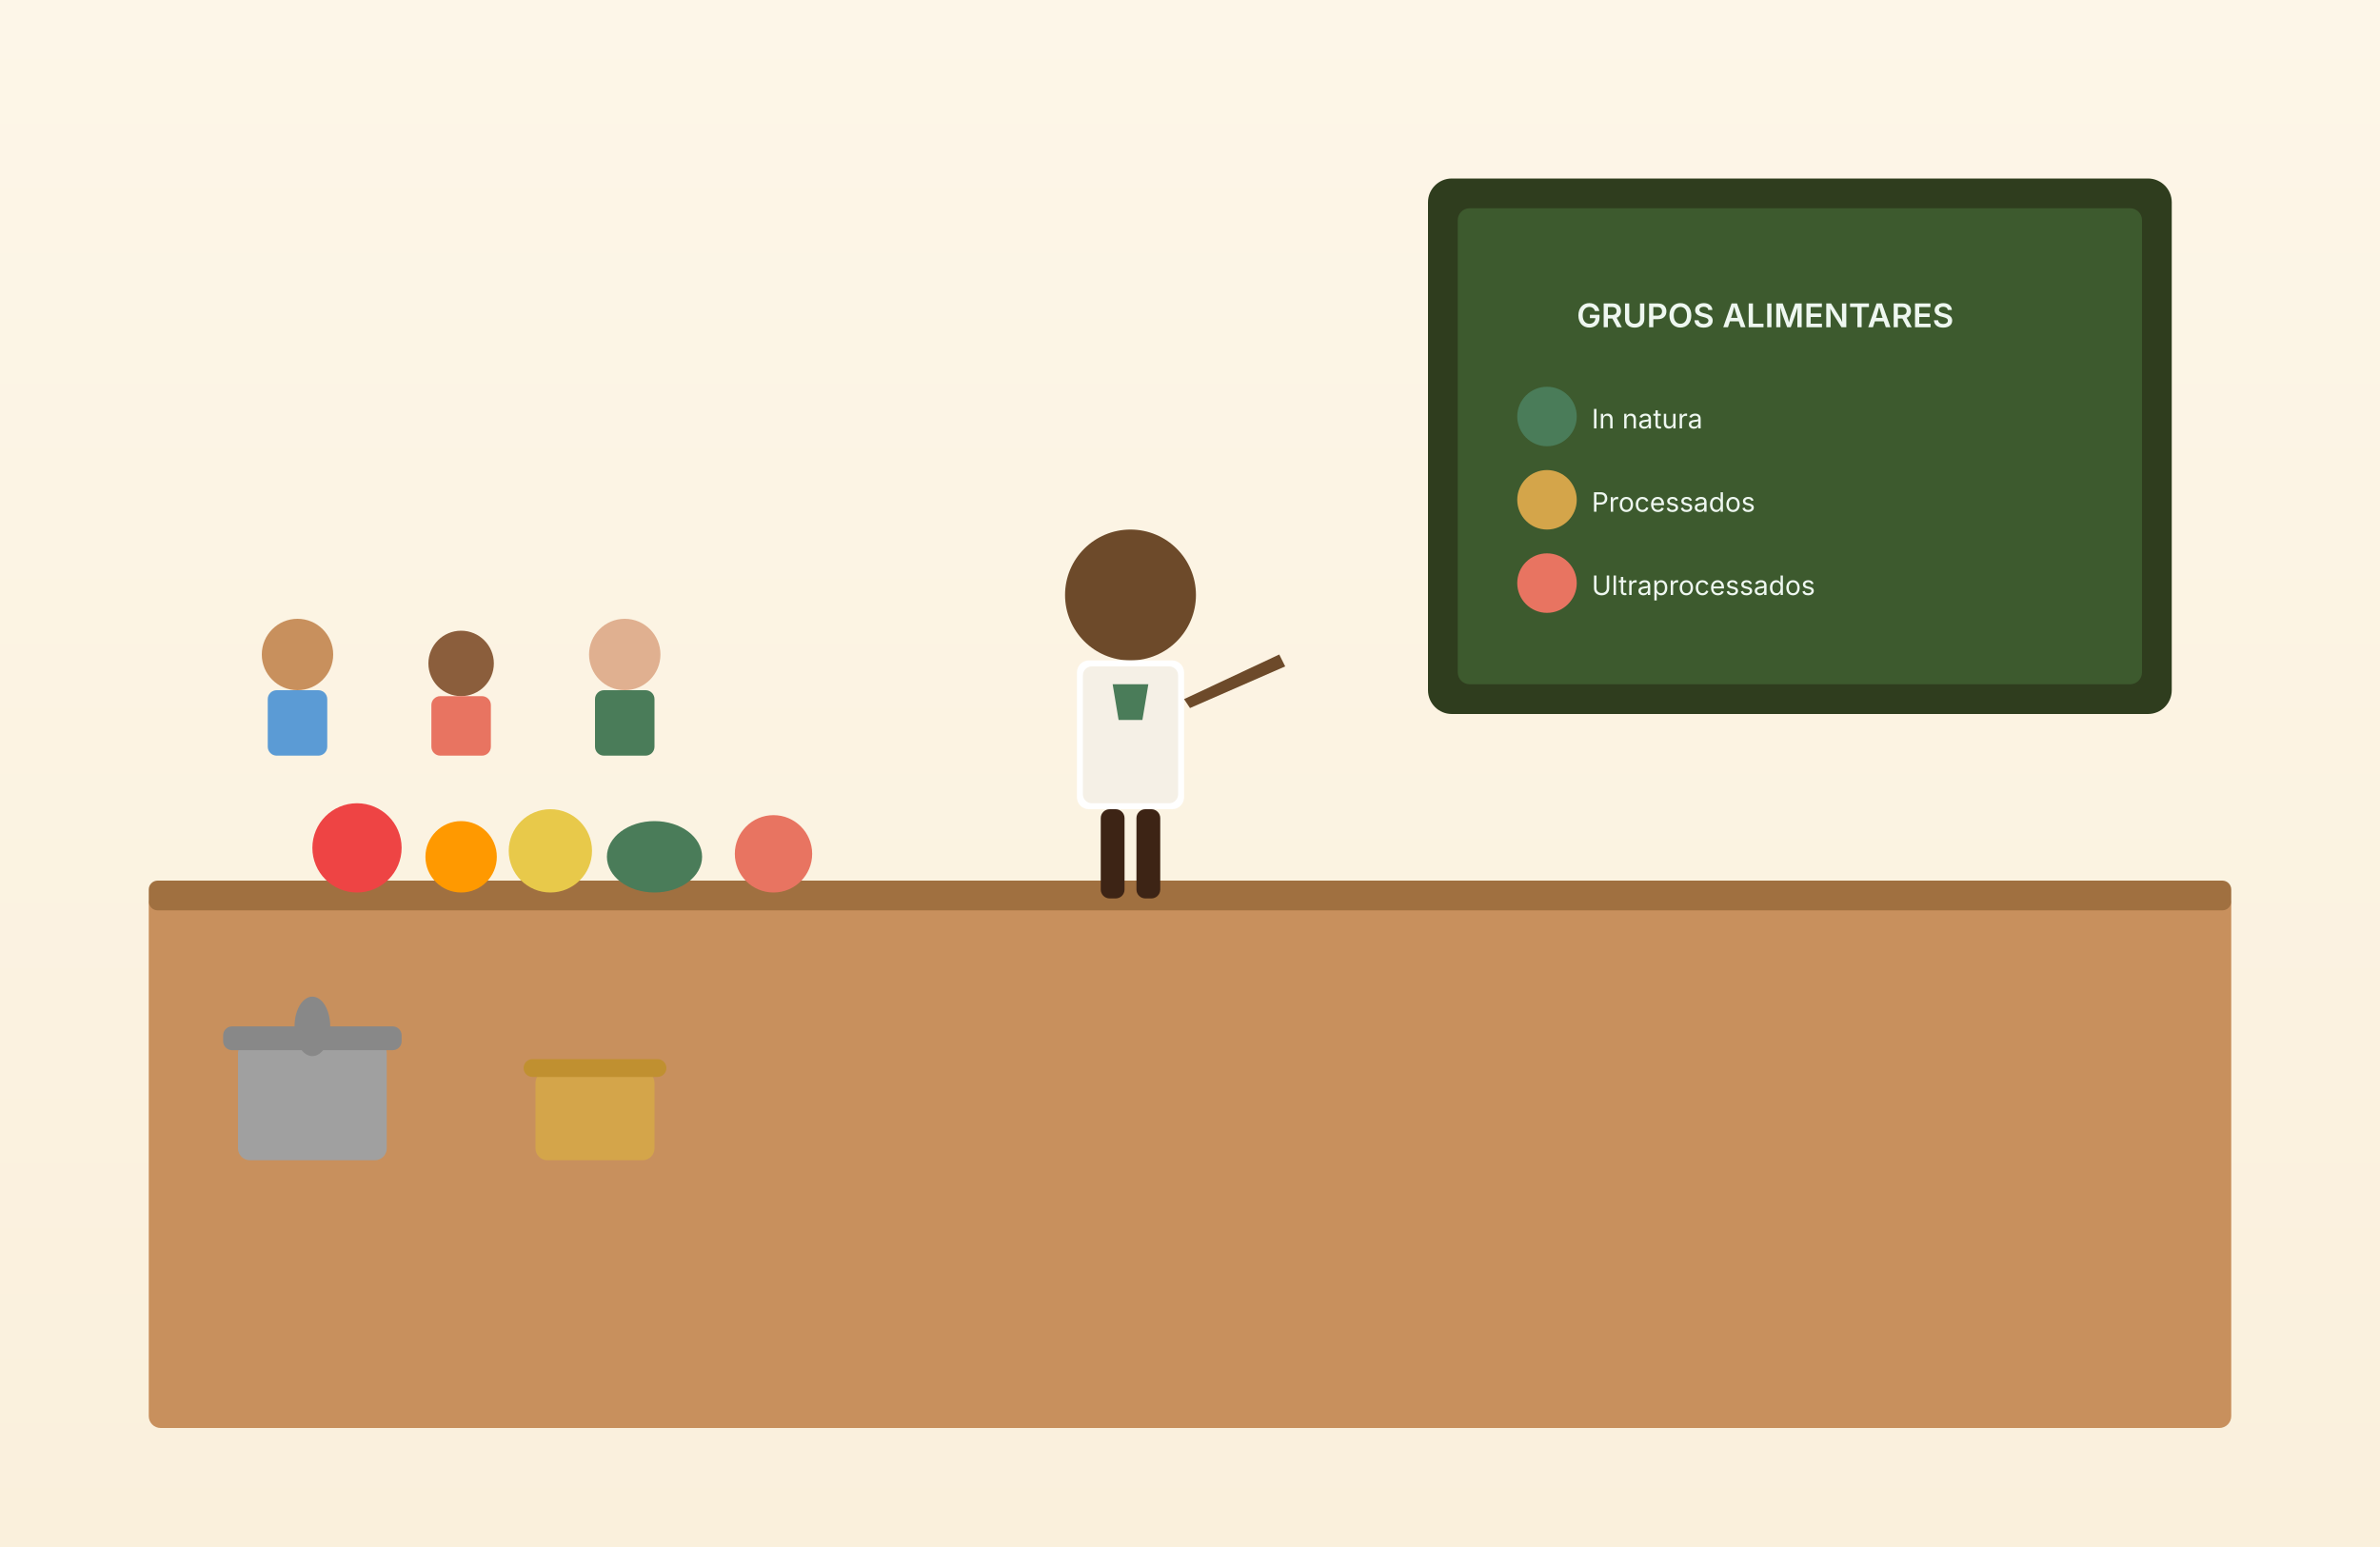
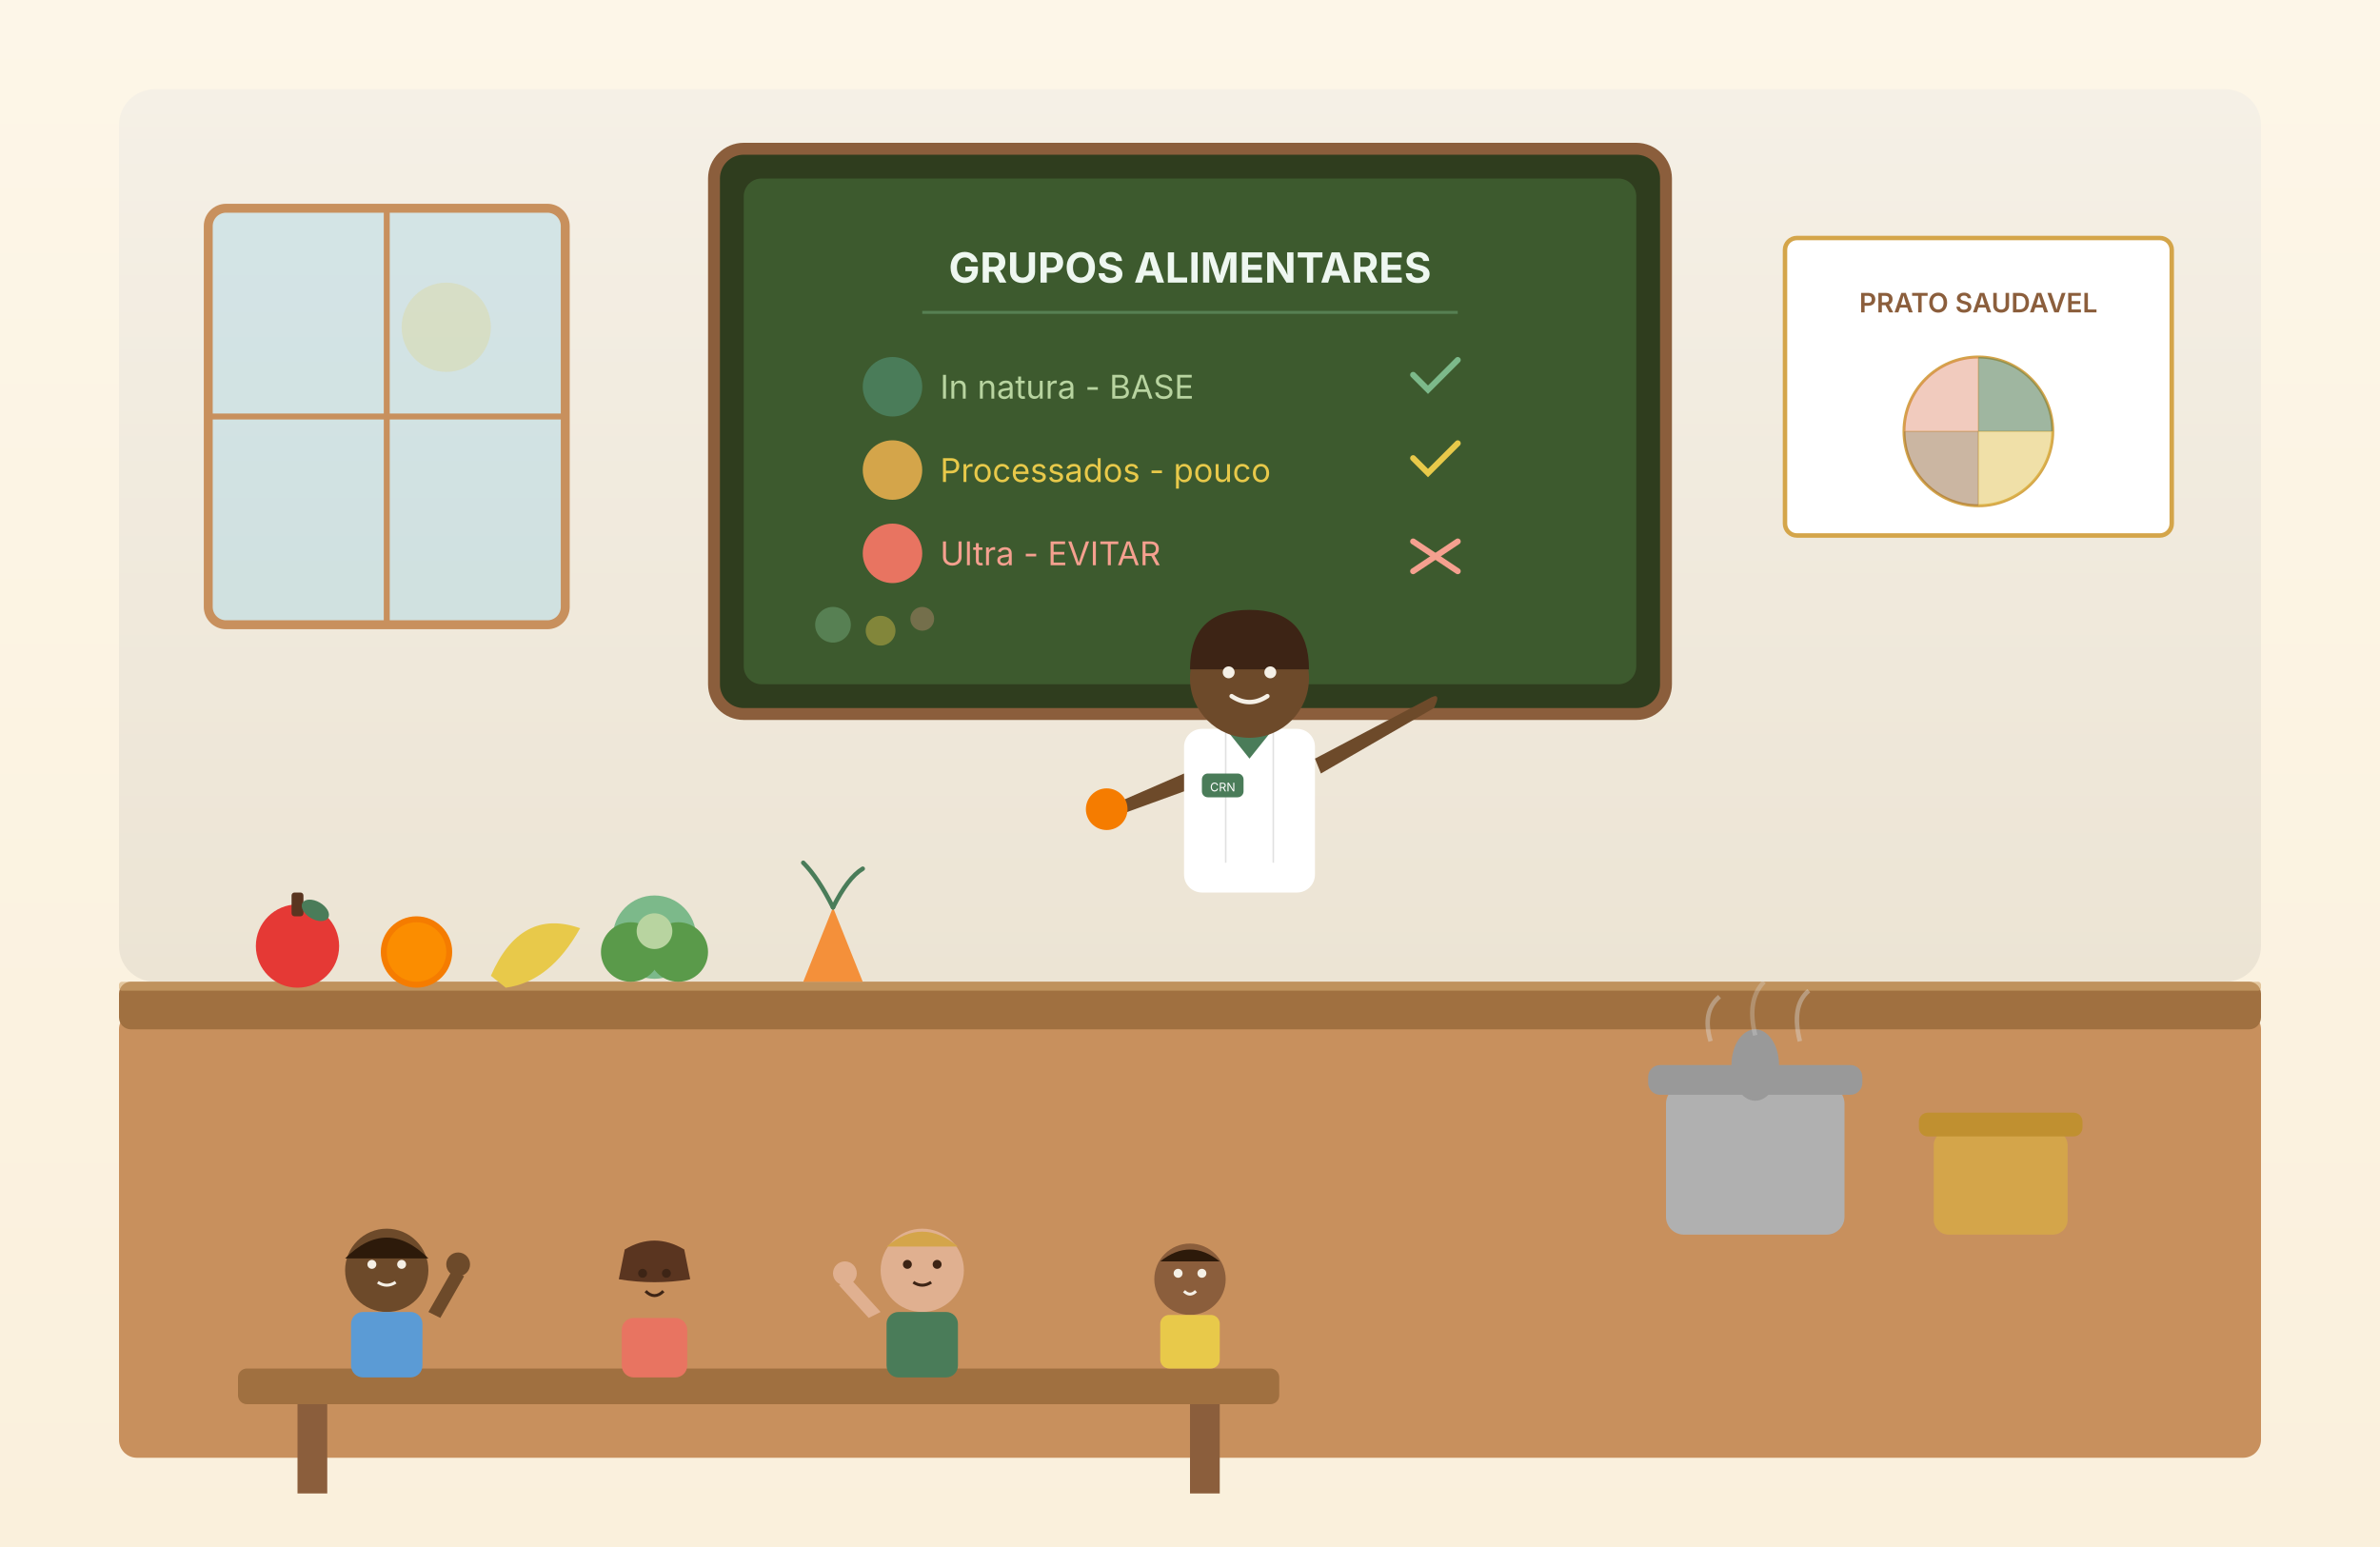
<svg xmlns="http://www.w3.org/2000/svg" viewBox="0 0 800 520">
  <defs>
    <linearGradient id="bg-nutri" x1="0" x2="0" y1="0" y2="1">
      <stop offset="0" stop-color="#fdf6e8" />
      <stop offset="1" stop-color="#faf0dc" />
    </linearGradient>
+     <linearGradient id="wall" x1="0" x2="0" y1="0" y2="1">
+       <stop offset="0" stop-color="#f5f0e6" />
+       <stop offset="1" stop-color="#ece4d4" />
+     </linearGradient>
  </defs>
  <rect width="800" height="520" fill="url(#bg-nutri)" />
-   <rect x="50" y="300" width="700" height="180" rx="4" fill="#c8905d" />
-   <rect x="50" y="296" width="700" height="10" rx="3" fill="#a07040" />
-   <rect x="480" y="60" width="250" height="180" rx="8" fill="#2F3D1E" />
-   <rect x="490" y="70" width="230" height="160" rx="4" fill="#3d5a2e" />
-   <text x="530" y="110" font-family="Inter,sans-serif" font-size="11" fill="#eef7f0" font-weight="600">GRUPOS ALIMENTARES</text>
-   <circle cx="520" cy="140" r="10" fill="#4A7C59" />
-   <text x="535" y="144" font-family="Inter,sans-serif" font-size="9" fill="#eef7f0">In natura</text>
-   <circle cx="520" cy="168" r="10" fill="#D4A54A" />
-   <text x="535" y="172" font-family="Inter,sans-serif" font-size="9" fill="#eef7f0">Processados</text>
-   <circle cx="520" cy="196" r="10" fill="#E87461" />
-   <text x="535" y="200" font-family="Inter,sans-serif" font-size="9" fill="#eef7f0">Ultraprocessados</text>
-   <g transform="translate(380 280)">
-     <circle cx="0" cy="-80" r="22" fill="#6d4a2a" />
-     <rect x="-18" y="-58" width="36" height="50" rx="4" fill="white" />
-     <rect x="-16" y="-56" width="32" height="46" rx="3" fill="#f5f0e6" />
-     <path d="M-6 -50 L6 -50 L4 -38 L-4 -38Z" fill="#4A7C59" />
-     <rect x="-10" y="-8" width="8" height="30" rx="3" fill="#3d2415" />
-     <rect x="2" y="-8" width="8" height="30" rx="3" fill="#3d2415" />
-     <path d="M18 -45 L50 -60 L52 -56 L20 -42Z" fill="#6d4a2a" />
+   <rect x="40" y="30" width="720" height="300" rx="12" fill="url(#wall)" />
+   <rect x="240" y="50" width="320" height="190" rx="10" fill="#2F3D1E" />
+   <rect x="250" y="60" width="300" height="170" rx="6" fill="#3d5a2e" />
+   <rect x="240" y="50" width="320" height="190" rx="10" fill="none" stroke="#8B5E3C" stroke-width="4" />
+   <text x="400" y="95" text-anchor="middle" font-family="Inter,sans-serif" font-size="14" fill="#eef7f0" font-weight="700">GRUPOS ALIMENTARES</text>
+   <line x1="310" y1="105" x2="490" y2="105" stroke="#7CB98A" stroke-width="1" opacity="0.4" />
+   <circle cx="300" cy="130" r="10" fill="#4A7C59" />
+   <text x="316" y="134" font-family="Inter,sans-serif" font-size="11" fill="#b8d4a0">In natura - BASE</text>
+   <circle cx="300" cy="158" r="10" fill="#D4A54A" />
+   <text x="316" y="162" font-family="Inter,sans-serif" font-size="11" fill="#E8C94A">Processados - pouco</text>
+   <circle cx="300" cy="186" r="10" fill="#E87461" />
+   <text x="316" y="190" font-family="Inter,sans-serif" font-size="11" fill="#F5A08F">Ultra - EVITAR</text>
+   <path d="M475 126 L480 131 L490 121" stroke="#7CB98A" stroke-width="2" fill="none" stroke-linecap="round" />
+   <path d="M475 154 L480 159 L490 149" stroke="#E8C94A" stroke-width="2" fill="none" stroke-linecap="round" />
+   <line x1="475" y1="182" x2="490" y2="192" stroke="#F5A08F" stroke-width="2" stroke-linecap="round" />
+   <line x1="490" y1="182" x2="475" y2="192" stroke="#F5A08F" stroke-width="2" stroke-linecap="round" />
+   <circle cx="280" cy="210" r="6" fill="#7CB98A" opacity="0.4" />
+   <circle cx="296" cy="212" r="5" fill="#E8C94A" opacity="0.4" />
+   <circle cx="310" cy="208" r="4" fill="#F5A08F" opacity="0.3" />
+   <rect x="70" y="70" width="120" height="140" rx="6" fill="#87CEEB" opacity="0.3" />
+   <rect x="70" y="70" width="120" height="140" rx="6" fill="none" stroke="#c8905d" stroke-width="3" />
+   <line x1="130" y1="70" x2="130" y2="210" stroke="#c8905d" stroke-width="2" />
+   <line x1="70" y1="140" x2="190" y2="140" stroke="#c8905d" stroke-width="2" />
+   <circle cx="150" cy="110" r="15" fill="#E8C94A" opacity="0.2" />
+   <rect x="600" y="80" width="130" height="100" rx="4" fill="white" stroke="#D4A54A" stroke-width="1.5" />
+   <text x="665" y="105" text-anchor="middle" font-family="Inter,sans-serif" font-size="9" fill="#8B5E3C" font-weight="600">PRATO SAUDAVEL</text>
+   <circle cx="665" cy="145" r="25" fill="#f5f0e6" stroke="#D4A54A" stroke-width="1" />
+   <path d="M665 120 L665 170" stroke="#D4A54A" stroke-width="0.5" opacity="0.5" />
+   <path d="M640 145 L690 145" stroke="#D4A54A" stroke-width="0.5" opacity="0.5" />
+   <path d="M665 145 L665 120 A25 25 0 0 1 690 145Z" fill="#4A7C59" opacity="0.5" />
+   <path d="M665 145 L690 145 A25 25 0 0 1 665 170Z" fill="#E8C94A" opacity="0.4" />
+   <path d="M665 145 L665 170 A25 25 0 0 1 640 145Z" fill="#8B5E3C" opacity="0.4" />
+   <path d="M665 145 L640 145 A25 25 0 0 1 665 120Z" fill="#E87461" opacity="0.3" />
+   <rect x="40" y="340" width="720" height="150" rx="6" fill="#c8905d" />
+   <rect x="40" y="330" width="720" height="16" rx="4" fill="#a07040" />
+   <rect x="40" y="330" width="720" height="3" rx="1" fill="#d4a870" opacity="0.6" />
+   <g>
+     <circle cx="100" cy="318" r="14" fill="#e53935" />
+     <rect x="98" y="300" width="4" height="8" rx="1" fill="#5a3520" />
+     <ellipse cx="106" cy="306" rx="5" ry="3" fill="#4A7C59" transform="rotate(30 106 306)" />
+     <circle cx="140" cy="320" r="12" fill="#f57c00" />
+     <circle cx="140" cy="320" r="10" fill="#ff9800" opacity="0.6" />
+     <path d="M165 328 Q175 305 195 312 Q185 330 170 332Z" fill="#E8C94A" />
+     <g transform="translate(220 315)">
+       <circle cx="0" cy="0" r="14" fill="#7CB98A" />
+       <circle cx="-8" cy="5" r="10" fill="#5a9a4a" />
+       <circle cx="8" cy="5" r="10" fill="#5a9a4a" />
+       <circle cx="0" cy="-2" r="6" fill="#b8d4a0" />
+     </g>
+     <path d="M270 330 L280 305 L290 330Z" fill="#f4903a" rx="3" />
+     <g stroke="#4A7C59" stroke-width="1.5" fill="none" stroke-linecap="round">
+       <path d="M280 305 Q275 295 270 290" />
+       <path d="M280 305 Q285 295 290 292" />
+     </g>
  </g>
  <g>
-     <circle cx="120" cy="285" r="15" fill="#e44" />
-     <circle cx="155" cy="288" r="12" fill="#f90" />
-     <circle cx="185" cy="286" r="14" fill="#E8C94A" />
-     <ellipse cx="220" cy="288" rx="16" ry="12" fill="#4A7C59" />
-     <circle cx="260" cy="287" r="13" fill="#E87461" />
+     <rect x="560" y="365" width="60" height="50" rx="6" fill="#b0b0b0" />
+     <rect x="554" y="358" width="72" height="10" rx="4" fill="#999" />
+     <ellipse cx="590" cy="358" rx="8" ry="12" fill="#999" />
+     <path d="M575 350 Q572 340 578 335" stroke="#ddd" stroke-width="1.5" fill="none" opacity="0.4" />
+     <path d="M590 348 Q587 336 593 330" stroke="#ddd" stroke-width="1.5" fill="none" opacity="0.3" />
+     <path d="M605 350 Q602 338 608 333" stroke="#ddd" stroke-width="1.5" fill="none" opacity="0.4" />
+     <rect x="650" y="380" width="45" height="35" rx="5" fill="#D4A54A" />
+     <rect x="645" y="374" width="55" height="8" rx="3" fill="#c09030" />
  </g>
-   <g>
-     <rect x="80" y="350" width="50" height="40" rx="4" fill="#a0a0a0" />
-     <rect x="75" y="345" width="60" height="8" rx="3" fill="#888" />
-     <ellipse cx="105" cy="345" rx="6" ry="10" fill="#888" />
-     <rect x="180" y="360" width="40" height="30" rx="4" fill="#d4a54a" />
-     <rect x="176" y="356" width="48" height="6" rx="3" fill="#c09030" />
+   <g transform="translate(420 310)">
+     <rect x="-22" y="-65" width="44" height="55" rx="6" fill="white" />
+     <line x1="-8" y1="-65" x2="-8" y2="-20" stroke="#e0e0e0" stroke-width="0.5" />
+     <line x1="8" y1="-65" x2="8" y2="-20" stroke="#e0e0e0" stroke-width="0.5" />
+     <path d="M-8 -65 L0 -55 L8 -65" fill="#4A7C59" />
+     <rect x="-16" y="-50" width="14" height="8" rx="2" fill="#4A7C59" />
+     <text x="-9" y="-44" text-anchor="middle" font-family="Inter,sans-serif" font-size="4" fill="white">CRN</text>
+     <circle cx="0" cy="-82" r="20" fill="#6d4a2a" />
+     <path d="M-20 -85 Q-20 -105 0 -105 Q20 -105 20 -85" fill="#3d2415" />
+     <path d="M-6 -76 Q0 -72 6 -76" stroke="#f5f0e6" stroke-width="1.5" fill="none" stroke-linecap="round" />
+     <circle cx="-7" cy="-84" r="2" fill="#f5f0e6" />
+     <circle cx="7" cy="-84" r="2" fill="#f5f0e6" />
+     <path d="M22 -55 L60 -75 Q65 -78 62 -72 L24 -50Z" fill="#6d4a2a" />
+     <path d="M-22 -50 L-45 -40 Q-48 -38 -44 -36 L-22 -44Z" fill="#6d4a2a" />
+     <circle cx="-48" cy="-38" r="7" fill="#f57c00" />
  </g>
-   <g transform="translate(100 220)">
-     <circle cx="0" cy="0" r="12" fill="#c8905d" />
-     <rect x="-10" y="12" width="20" height="22" rx="3" fill="#5B9BD5" />
-     <circle cx="55" cy="3" r="11" fill="#8B5E3C" />
-     <rect x="45" y="14" width="20" height="20" rx="3" fill="#E87461" />
-     <circle cx="110" cy="0" r="12" fill="#e0b090" />
-     <rect x="100" y="12" width="20" height="22" rx="3" fill="#4A7C59" />
+   <rect x="80" y="460" width="350" height="12" rx="3" fill="#a07040" />
+   <rect x="100" y="472" width="10" height="30" fill="#8B5E3C" />
+   <rect x="400" y="472" width="10" height="30" fill="#8B5E3C" />
+   <g transform="translate(130 445)">
+     <circle cx="0" cy="-18" r="14" fill="#6d4a2a" />
+     <path d="M-14 -22 Q0 -36 14 -22" fill="#2d1a0a" />
+     <rect x="-12" y="-4" width="24" height="22" rx="4" fill="#5B9BD5" />
+     <circle cx="-5" cy="-20" r="1.5" fill="#f5f0e6" />
+     <circle cx="5" cy="-20" r="1.5" fill="#f5f0e6" />
+     <path d="M-3 -14 Q0 -12 3 -14" stroke="#f5f0e6" stroke-width="1" fill="none" />
+     <path d="M14 -4 L22 -18 L26 -16 L18 -2Z" fill="#6d4a2a" />
+     <circle cx="24" cy="-20" r="4" fill="#6d4a2a" />
+   </g>
+   <g transform="translate(220 448)">
+     <circle cx="0" cy="-18" r="13" fill="#c8905d" />
+     <path d="M-10 -28 Q0 -34 10 -28 L12 -18 Q0 -16 -12 -18Z" fill="#5a3520" />
+     <rect x="-11" y="-5" width="22" height="20" rx="4" fill="#E87461" />
+     <circle cx="-4" cy="-20" r="1.5" fill="#3d2415" />
+     <circle cx="4" cy="-20" r="1.5" fill="#3d2415" />
+     <path d="M-3 -14 Q0 -11 3 -14" stroke="#3d2415" stroke-width="1" fill="none" />
+   </g>
+   <g transform="translate(310 445)">
+     <circle cx="0" cy="-18" r="14" fill="#e0b090" />
+     <path d="M-12 -26 Q0 -36 12 -26" fill="#D4A54A" />
+     <rect x="-12" y="-4" width="24" height="22" rx="4" fill="#4A7C59" />
+     <circle cx="-5" cy="-20" r="1.5" fill="#3d2415" />
+     <circle cx="5" cy="-20" r="1.5" fill="#3d2415" />
+     <path d="M-3 -14 Q0 -12 3 -14" stroke="#3d2415" stroke-width="1" fill="none" />
+     <path d="M-14 -4 L-24 -15 L-28 -13 L-18 -2Z" fill="#e0b090" />
+     <circle cx="-26" cy="-17" r="4" fill="#e0b090" />
+   </g>
+   <g transform="translate(400 448)">
+     <circle cx="0" cy="-18" r="12" fill="#8B5E3C" />
+     <path d="M-10 -24 Q0 -32 10 -24" fill="#2d1a0a" />
+     <rect x="-10" y="-6" width="20" height="18" rx="3" fill="#E8C94A" />
+     <circle cx="-4" cy="-20" r="1.5" fill="#f5f0e6" />
+     <circle cx="4" cy="-20" r="1.5" fill="#f5f0e6" />
+     <path d="M-2 -14 Q0 -12 2 -14" stroke="#f5f0e6" stroke-width="1" fill="none" />
  </g>
</svg>
